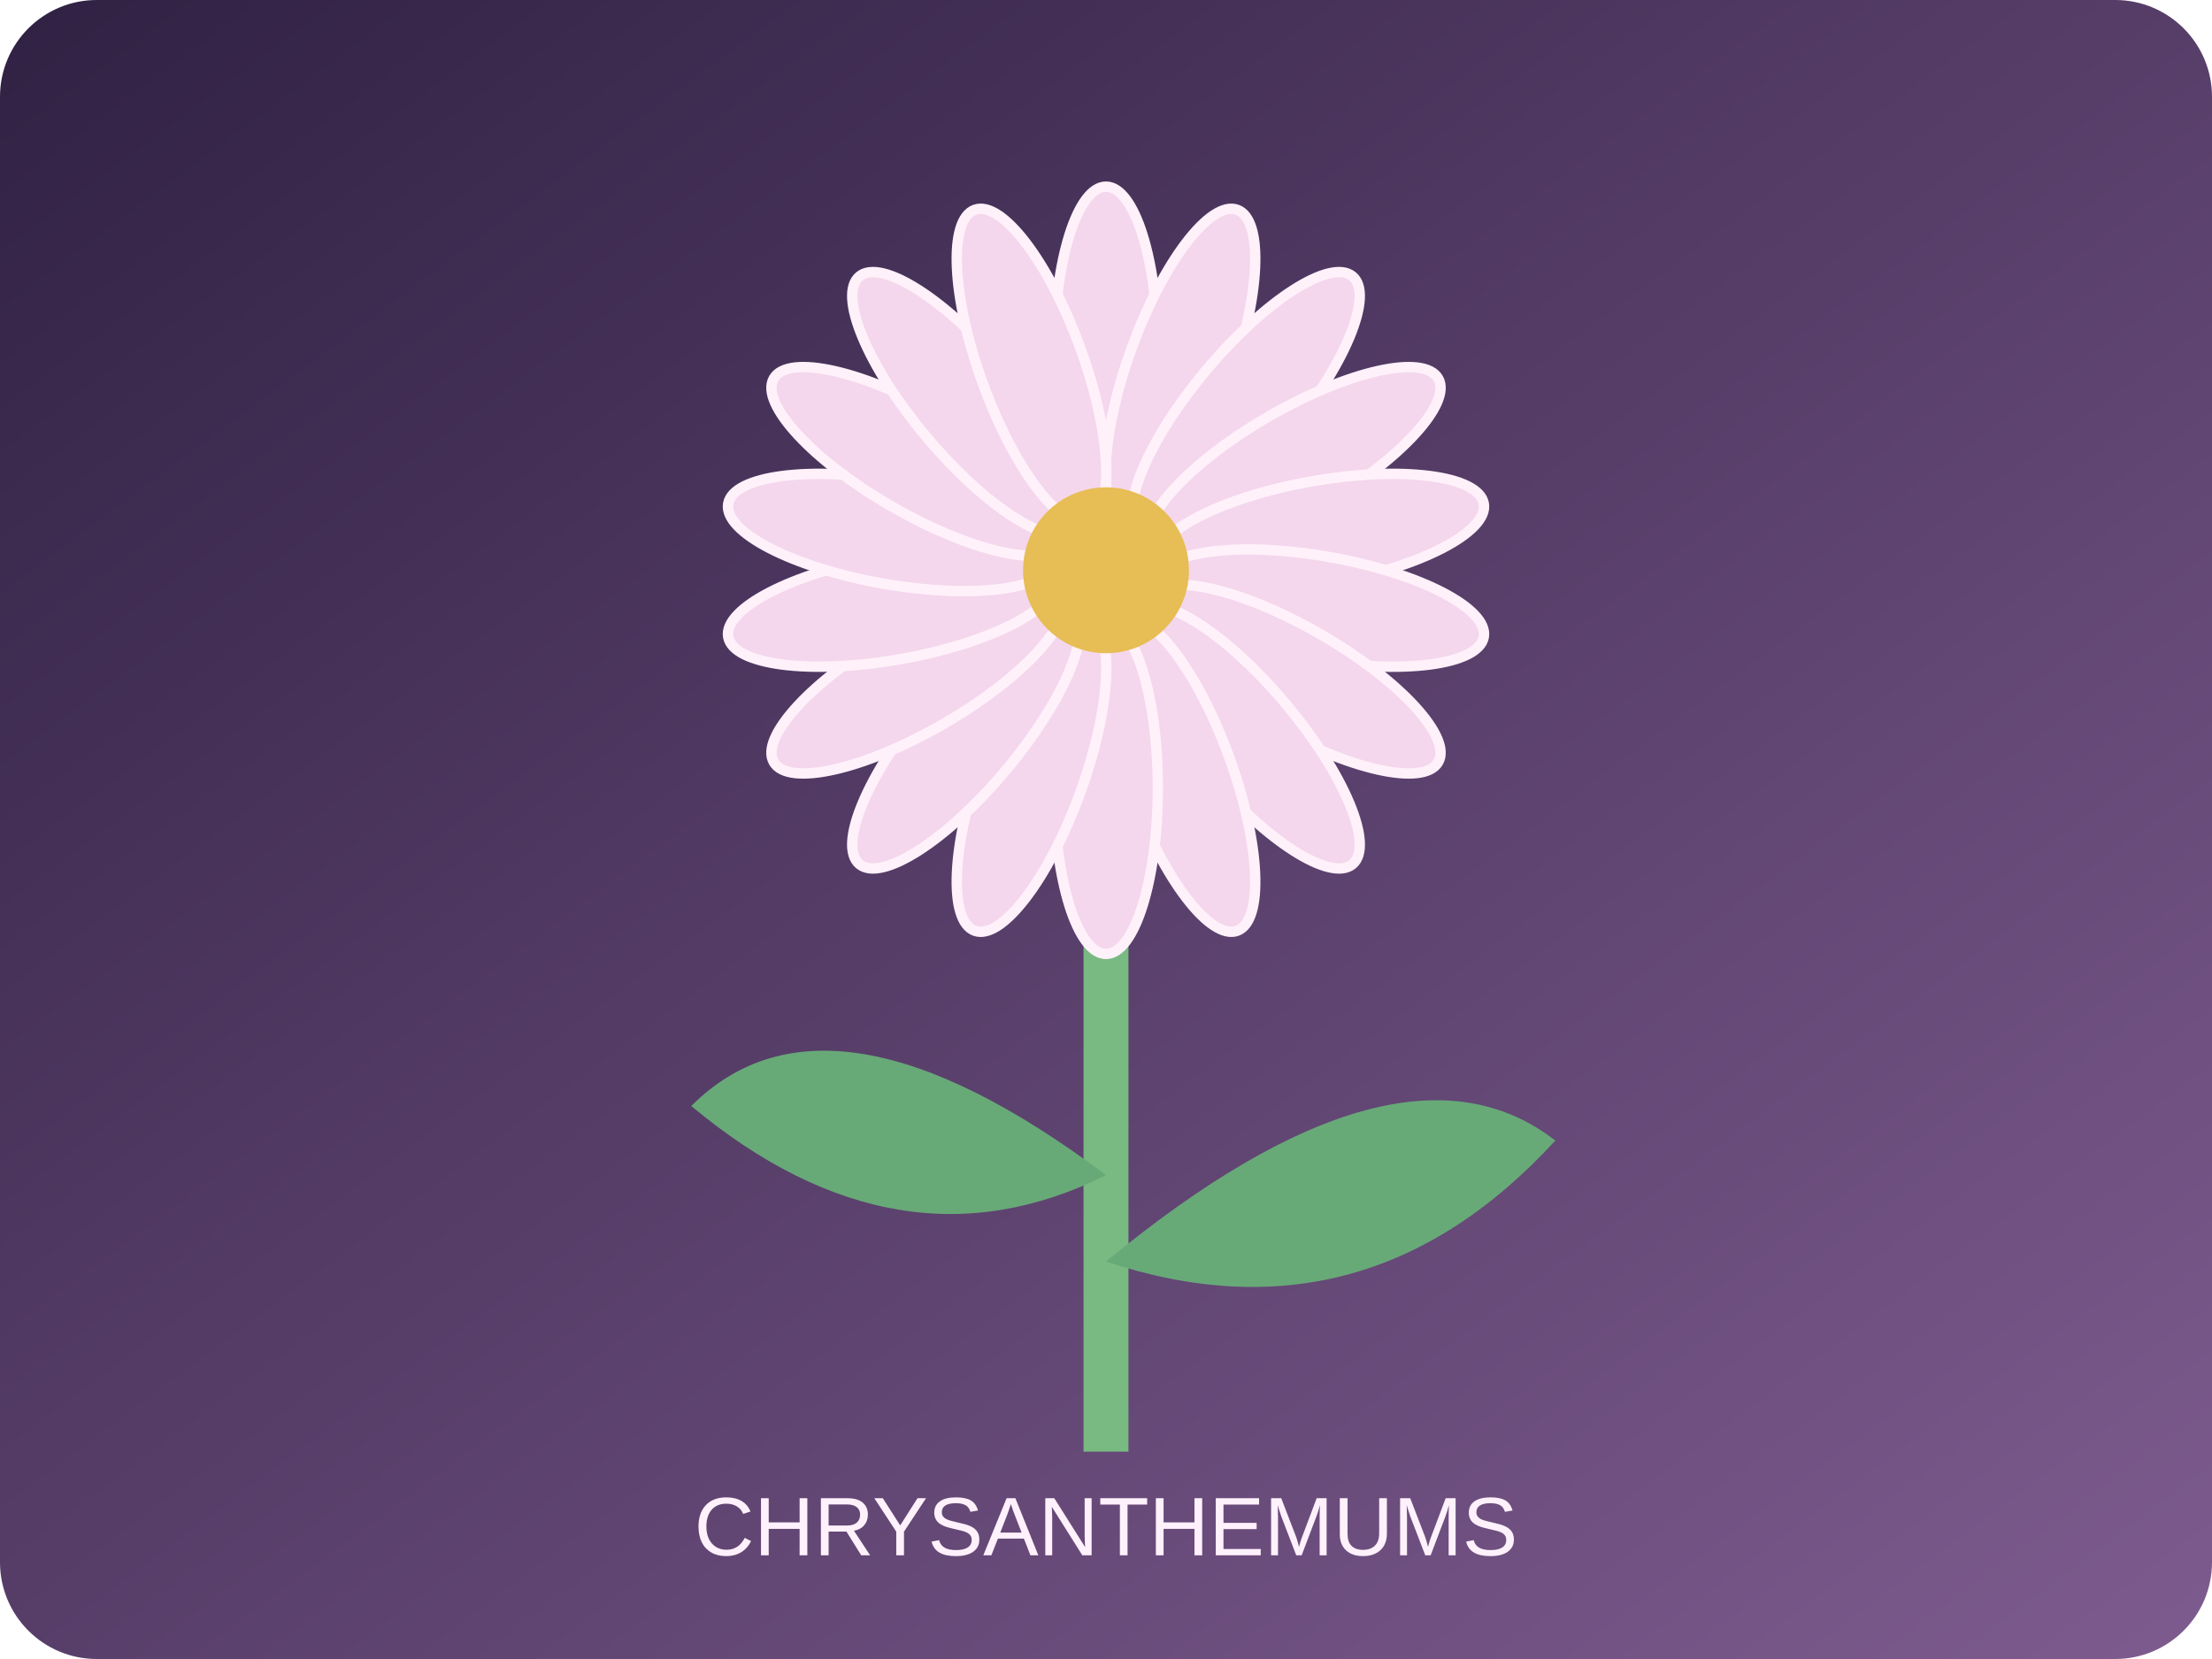
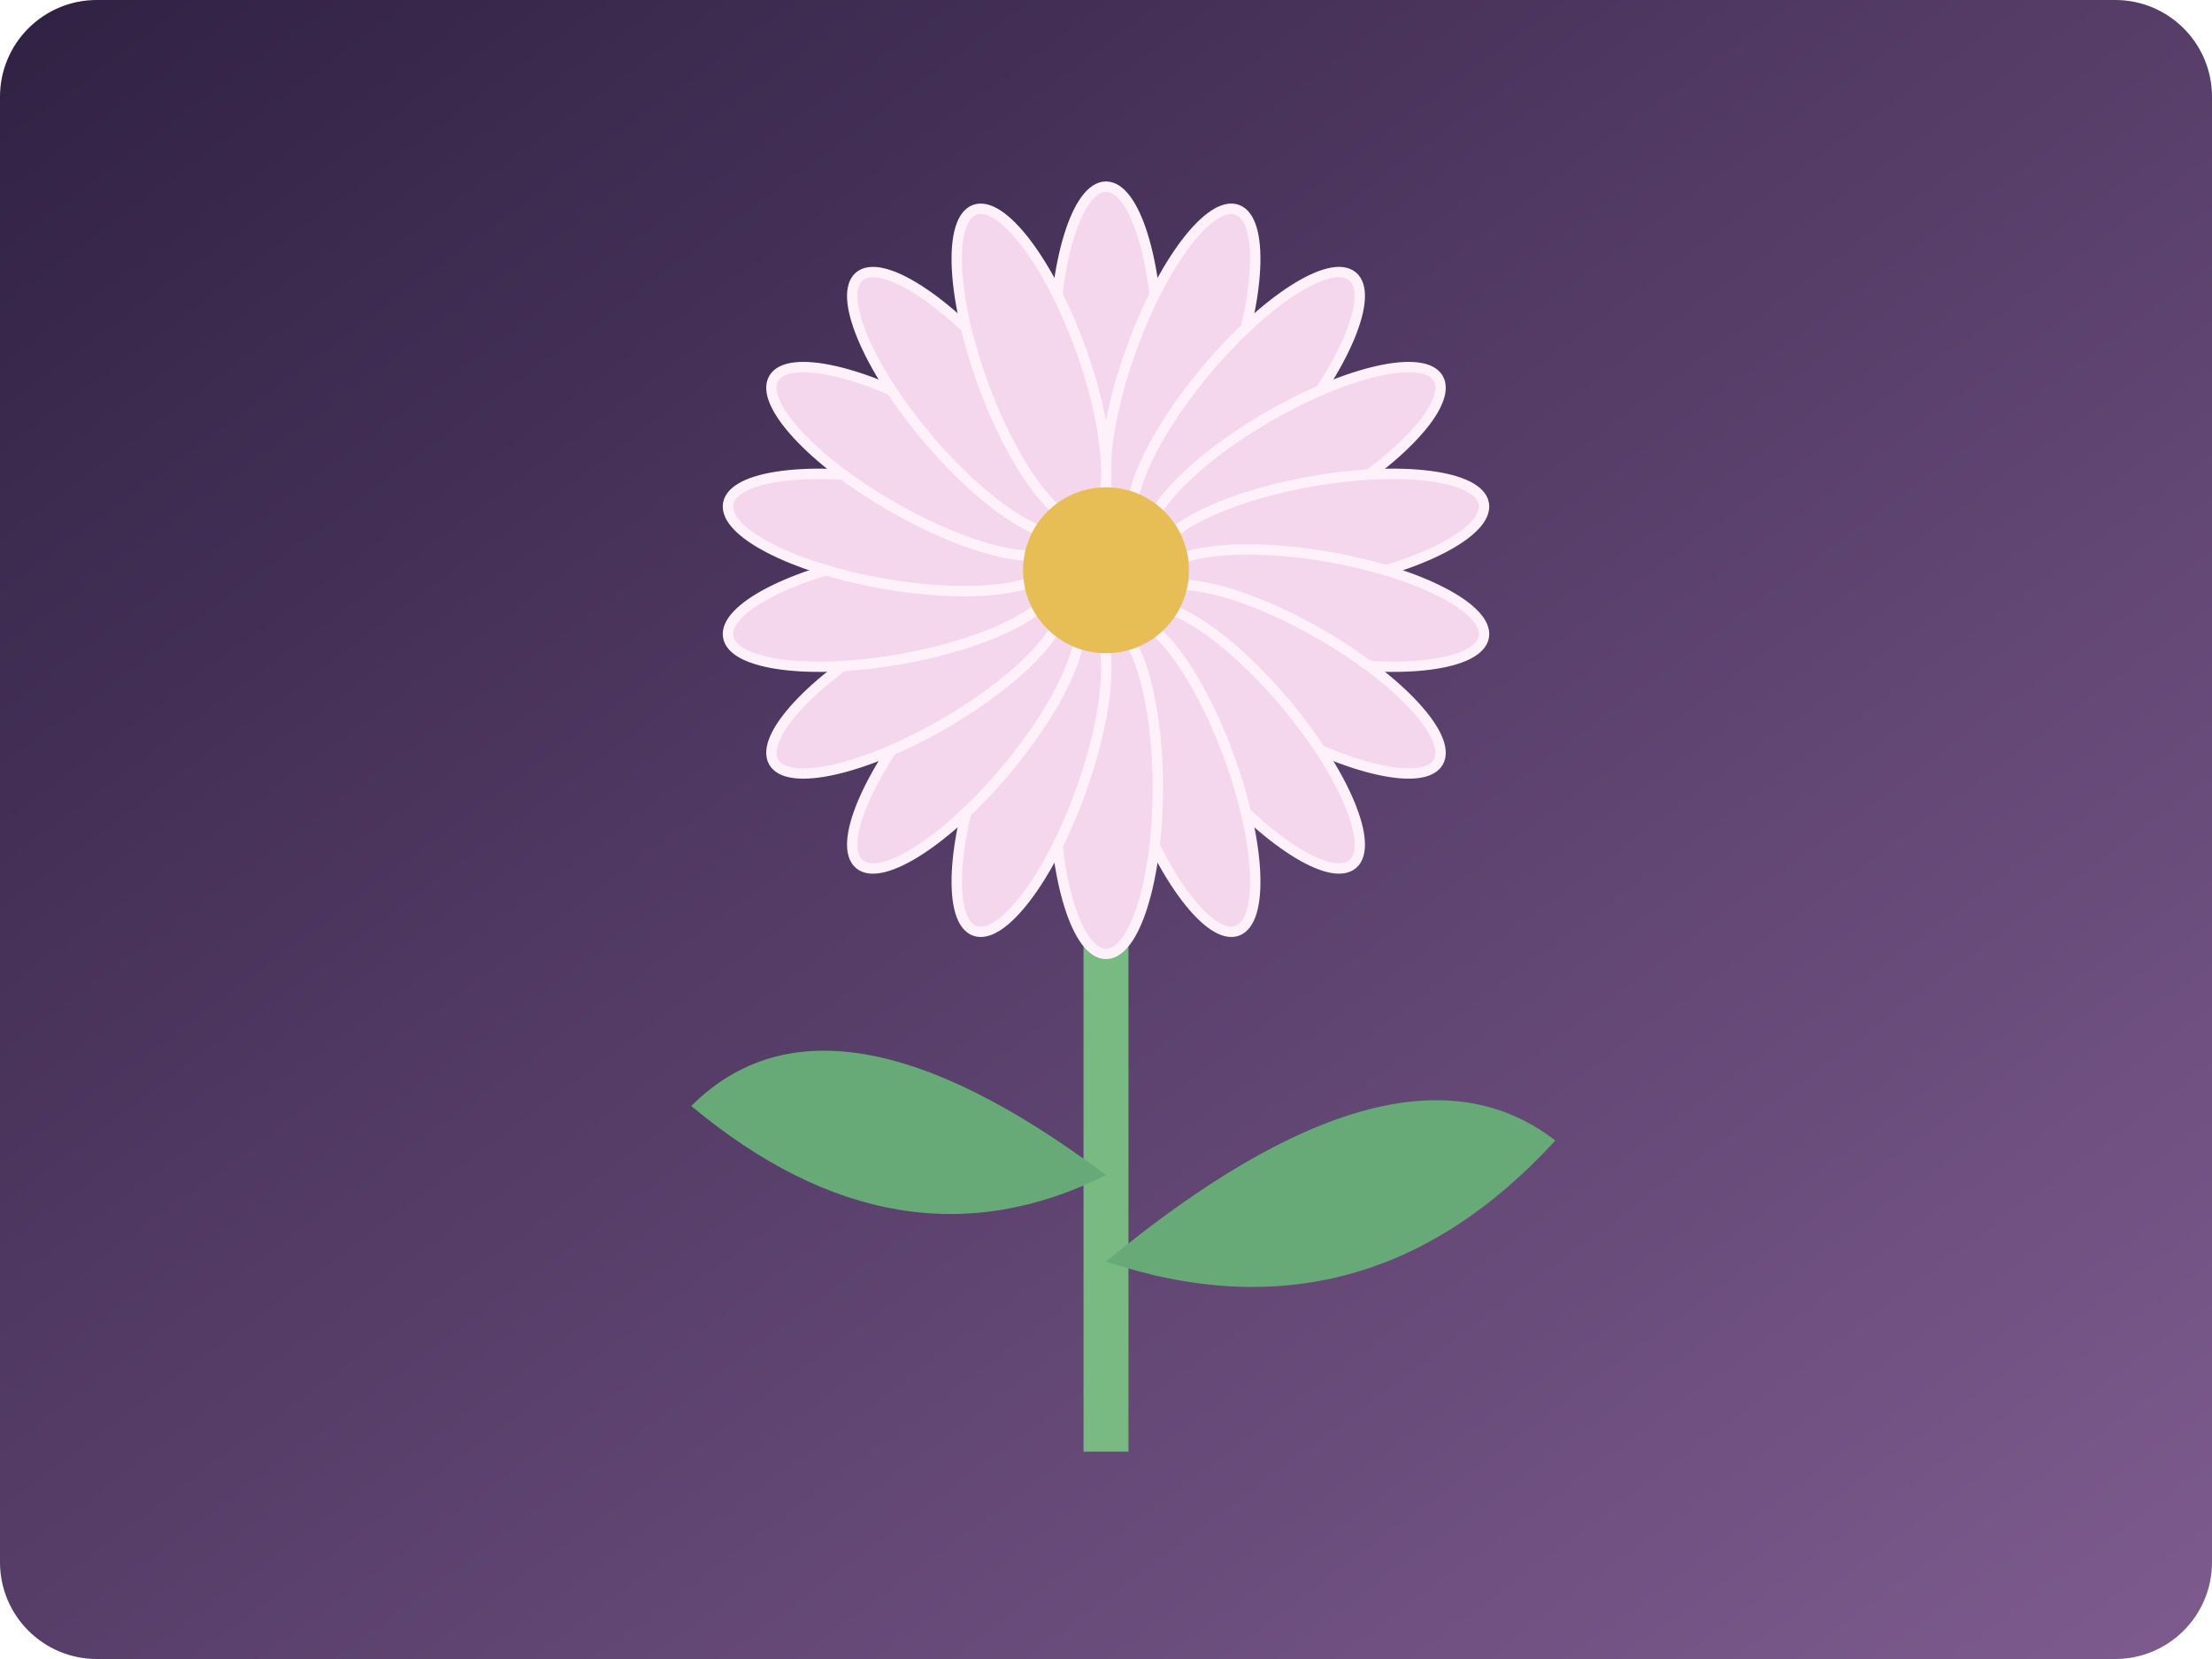
<svg xmlns="http://www.w3.org/2000/svg" viewBox="0 0 640 480">
  <defs>
    <linearGradient id="b" x2="1" y2="1">
      <stop stop-color="#302143" />
      <stop offset="1" stop-color="#7e5b8f" />
    </linearGradient>
  </defs>
  <rect width="640" height="480" rx="28" fill="url(#b)" />
  <path d="M320 420V200" stroke="#79b982" stroke-width="13" />
  <path d="M320 340Q240 280 200 320Q260 370 320 340M320 365Q405 295 450 330Q395 390 320 365" fill="#68a978" />
  <g transform="translate(320 165)" fill="#f4d7ec" stroke="#fff1fa" stroke-width="3">
    <g id="p">
      <ellipse cy="-63" rx="15" ry="48" />
    </g>
    <use href="#p" transform="rotate(20)" />
    <use href="#p" transform="rotate(40)" />
    <use href="#p" transform="rotate(60)" />
    <use href="#p" transform="rotate(80)" />
    <use href="#p" transform="rotate(100)" />
    <use href="#p" transform="rotate(120)" />
    <use href="#p" transform="rotate(140)" />
    <use href="#p" transform="rotate(160)" />
    <use href="#p" transform="rotate(180)" />
    <use href="#p" transform="rotate(200)" />
    <use href="#p" transform="rotate(220)" />
    <use href="#p" transform="rotate(240)" />
    <use href="#p" transform="rotate(260)" />
    <use href="#p" transform="rotate(280)" />
    <use href="#p" transform="rotate(300)" />
    <use href="#p" transform="rotate(320)" />
    <use href="#p" transform="rotate(340)" />
  </g>
  <circle cx="320" cy="165" r="24" fill="#e7bd55" />
-   <text x="320" y="450" text-anchor="middle" font-family="Arial" font-size="24" fill="#fff1fb">CHRYSANTHEMUMS</text>
</svg>
